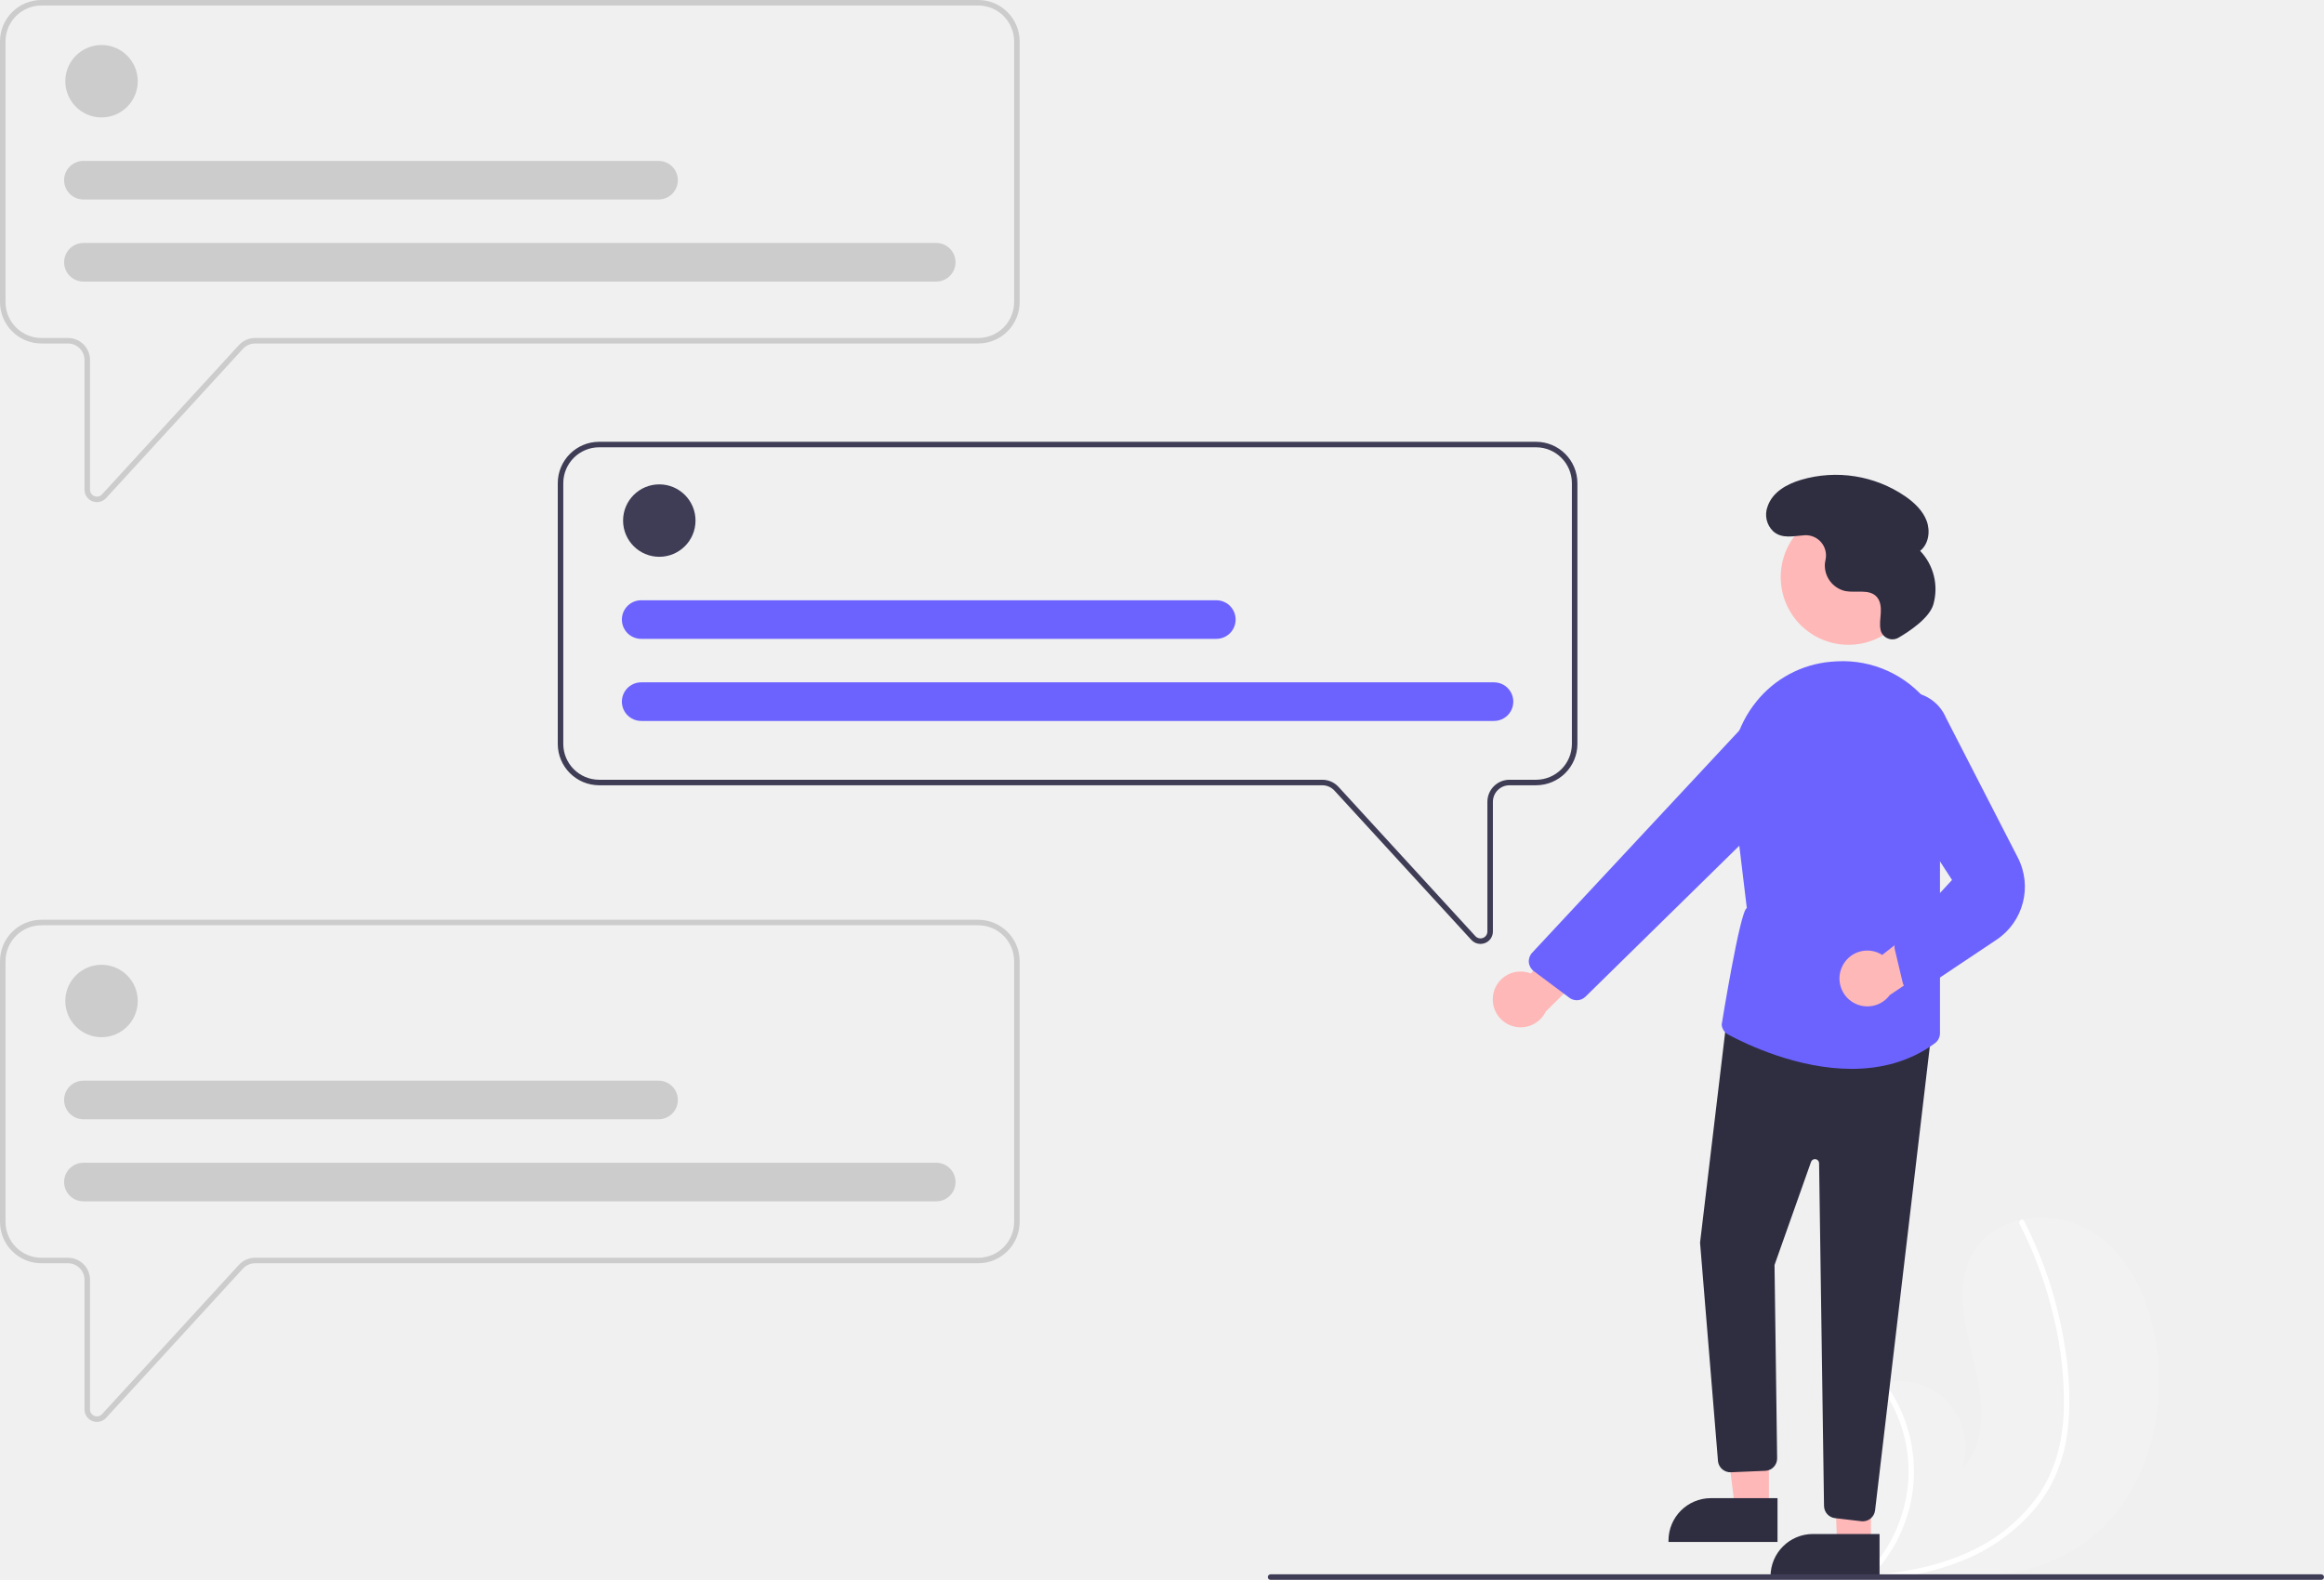
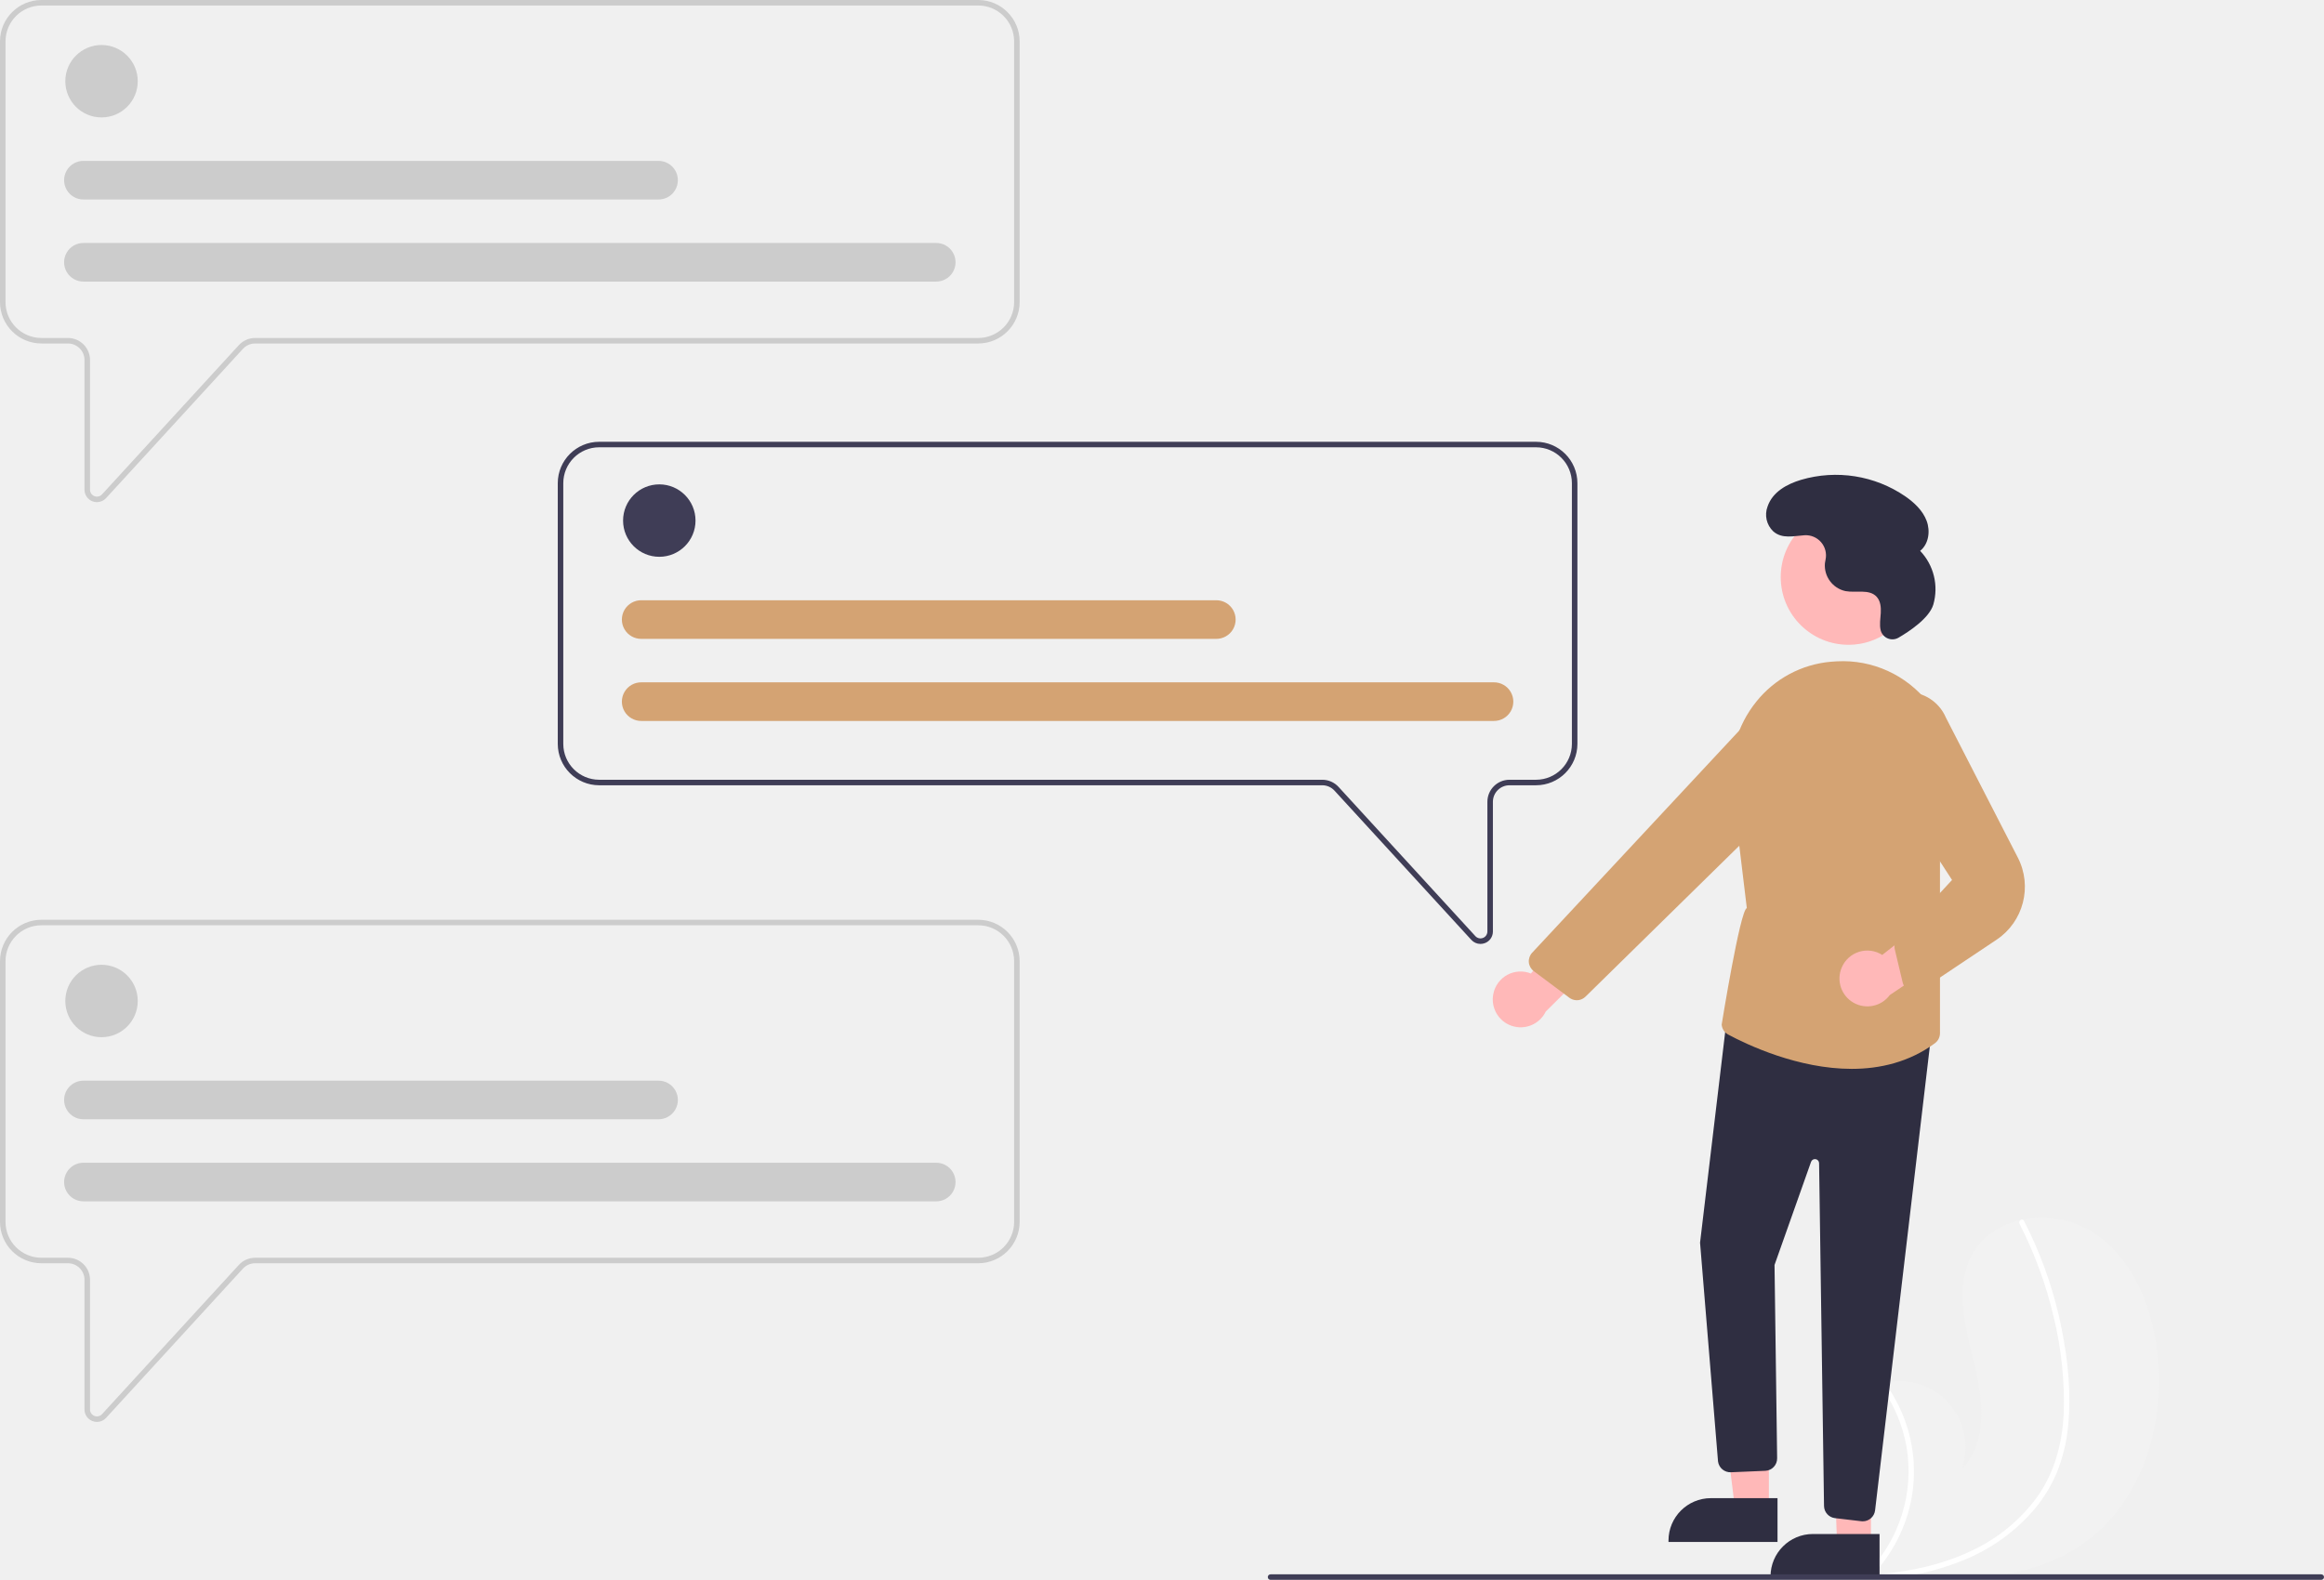
<svg xmlns="http://www.w3.org/2000/svg" data-name="Layer 1" width="842.73" height="573" viewBox="0 0 842.73 573">
  <path d="M934.654,722.905c-18.901,13.616-43.394,14.3-67.07,12.627-3.306-.233-6.589-.507-9.841-.802-.02-.005-.045-.003-.065-.008-.156-.015-.313-.03-.462-.039-.671-.063-1.343-.126-2.008-.189l.157.3.493.93c-.177-.311-.354-.616-.531-.927-.052-.093-.111-.186-.162-.28-6.133-10.673-12.217-21.738-13.768-33.926-1.604-12.65,2.904-26.974,14.037-33.192a22.467,22.467,0,0,1,4.61-1.931c.666-.202,1.341-.366,2.023-.512A24.081,24.081,0,0,1,890.07,696.26c9.439-9.679,7.678-25.381,4.422-38.504-3.262-13.123-7.212-27.725-.576-39.512,3.689-6.561,10.175-10.631,17.454-12.271.223-.048.446-.096.67-.138a35.144,35.144,0,0,1,25.249,4.424c13.919,8.771,21.068,25.401,23.388,41.692C964.416,678.167,956.143,707.423,934.654,722.905Z" transform="translate(-178.635 -163.5)" fill="#f2f2f2" />
  <path d="M928.552,680.882a59.742,59.742,0,0,1-4.123,16.835,51.875,51.875,0,0,1-8.054,13.156,66.465,66.465,0,0,1-25.531,18.409,95.659,95.659,0,0,1-23.26,6.25c-3.306-.233-6.589-.507-9.841-.802-.02-.005-.045-.003-.065-.008-.156-.015-.313-.03-.462-.039-.671-.063-1.343-.126-2.008-.189l.157.3.493.93c-.177-.311-.354-.616-.531-.927-.052-.093-.111-.186-.162-.28a52.878,52.878,0,0,0,14.82-46.256,53.331,53.331,0,0,0-9.94-22.792c.666-.202,1.341-.366,2.023-.512a55.293,55.293,0,0,1,5.044,8.354,54.18,54.18,0,0,1,4.674,33.706,55.393,55.393,0,0,1-14.034,27.629c.631-.044,1.269-.096,1.893-.153,11.818-1.001,23.613-3.542,34.332-8.746A61.833,61.833,0,0,0,917.138,706.74c6.492-8.953,9.353-19.723,9.844-30.669a129.429,129.429,0,0,0-3.674-35.039,147.068,147.068,0,0,0-12.358-33.663,1.057,1.057,0,0,1,.42-1.396.899.899,0,0,1,.67-.138.783.783,0,0,1,.517.443c.676,1.319,1.339,2.638,1.977,3.973a148.738,148.738,0,0,1,11.644,34.924C928.527,656.827,929.781,669.016,928.552,680.882Z" transform="translate(-178.635 -163.5)" fill="#fff" />
  <path d="M213.795,345.626a4.535,4.535,0,0,1-1.645-.311,4.475,4.475,0,0,1-2.87-4.196v-47.033a6.012,6.012,0,0,0-6.005-6.005h-9.631A15.026,15.026,0,0,1,178.635,273.072v-94.562A15.026,15.026,0,0,1,193.644,163.5H533.37a15.026,15.026,0,0,1,15.009,15.009v94.562a15.026,15.026,0,0,1-15.009,15.009H271.15a6.021,6.021,0,0,0-4.427,1.947l-49.622,54.133A4.476,4.476,0,0,1,213.795,345.626ZM193.644,165.5A13.024,13.024,0,0,0,180.635,178.509v94.562a13.024,13.024,0,0,0,13.009,13.009h9.631a8.014,8.014,0,0,1,8.005,8.005v47.033a2.503,2.503,0,0,0,4.347,1.691l49.622-54.133a8.026,8.026,0,0,1,5.901-2.596H533.37a13.024,13.024,0,0,0,13.009-13.009v-94.562A13.024,13.024,0,0,0,533.37,165.5Z" transform="translate(-178.635 -163.5)" fill="#ccc" />
  <circle cx="36.816" cy="29.456" r="13.134" fill="#ccc" />
  <path d="M518.047,265.63H208.967a7.005,7.005,0,1,1,0-14.009H518.047a7.005,7.005,0,1,1,0,14.009Z" transform="translate(-178.635 -163.5)" fill="#ccc" />
  <path d="M417.355,235.86H208.967a7.005,7.005,0,1,1,0-14.009H417.355a7.005,7.005,0,1,1,0,14.009Z" transform="translate(-178.635 -163.5)" fill="#ccc" />
  <path d="M213.795,679.222a4.535,4.535,0,0,1-1.645-.311,4.475,4.475,0,0,1-2.87-4.196v-47.033a6.012,6.012,0,0,0-6.005-6.005h-9.631A15.026,15.026,0,0,1,178.635,606.668v-94.562a15.026,15.026,0,0,1,15.009-15.009H533.37a15.026,15.026,0,0,1,15.009,15.009V606.668a15.026,15.026,0,0,1-15.009,15.009H271.15a6.021,6.021,0,0,0-4.427,1.947l-49.622,54.133A4.476,4.476,0,0,1,213.795,679.222Zm-20.151-180.126A13.024,13.024,0,0,0,180.635,512.105V606.668a13.024,13.024,0,0,0,13.009,13.009h9.631a8.014,8.014,0,0,1,8.005,8.005v47.033a2.503,2.503,0,0,0,4.347,1.691l49.622-54.133a8.026,8.026,0,0,1,5.901-2.596H533.37A13.024,13.024,0,0,0,546.379,606.668v-94.562a13.024,13.024,0,0,0-13.009-13.009Z" transform="translate(-178.635 -163.5)" fill="#ccc" />
  <path d="M715.478,505.857a4.475,4.475,0,0,1-3.307-1.464l-49.622-54.133a6.02,6.02,0,0,0-4.426-1.947H395.903a15.026,15.026,0,0,1-15.009-15.009v-94.562a15.026,15.026,0,0,1,15.009-15.009H735.629a15.026,15.026,0,0,1,15.009,15.009v94.562a15.026,15.026,0,0,1-15.009,15.009h-9.631a6.012,6.012,0,0,0-6.005,6.005v47.033a4.474,4.474,0,0,1-2.87,4.196A4.526,4.526,0,0,1,715.478,505.857Zm-319.575-180.126a13.024,13.024,0,0,0-13.009,13.009v94.562a13.024,13.024,0,0,0,13.009,13.009H658.123a8.024,8.024,0,0,1,5.9,2.596l49.622,54.133a2.503,2.503,0,0,0,4.347-1.691V454.317a8.014,8.014,0,0,1,8.005-8.005h9.631a13.024,13.024,0,0,0,13.009-13.009v-94.562a13.024,13.024,0,0,0-13.009-13.009Z" transform="translate(-178.635 -163.5)" fill="#3f3d56" />
  <circle cx="36.816" cy="363.053" r="13.134" fill="#ccc" />
  <path d="M518.047,599.226H208.967a7.005,7.005,0,1,1,0-14.009H518.047a7.005,7.005,0,1,1,0,14.009Z" transform="translate(-178.635 -163.5)" fill="#ccc" />
  <path d="M417.355,569.456H208.967a7.005,7.005,0,1,1,0-14.009H417.355a7.005,7.005,0,1,1,0,14.009Z" transform="translate(-178.635 -163.5)" fill="#ccc" />
  <circle cx="239.075" cy="188.812" r="13.134" fill="#3f3d56" />
-   <path d="M720.306,424.985H411.226a7.005,7.005,0,1,1,0-14.009H720.306a7.005,7.005,0,1,1,0,14.009Z" transform="translate(-178.635 -163.5)" fill="#6c63ff" />
-   <path d="M619.614,395.215H411.226a7.005,7.005,0,1,1,0-14.009H619.614a7.005,7.005,0,1,1,0,14.009Z" transform="translate(-178.635 -163.5)" fill="#6c63ff" />
+   <path d="M720.306,424.985H411.226a7.005,7.005,0,1,1,0-14.009H720.306a7.005,7.005,0,1,1,0,14.009Z" transform="translate(-178.635 -163.5)" fill="#d4a373" />
+   <path d="M619.614,395.215H411.226a7.005,7.005,0,1,1,0-14.009H619.614a7.005,7.005,0,1,1,0,14.009Z" transform="translate(-178.635 -163.5)" fill="#d4a373" />
  <path d="M720.171,523.859a10.056,10.056,0,0,1,13.594-7.277l23.459-26.956,4.983,17.889-23.041,22.856a10.11,10.11,0,0,1-18.995-6.511Z" transform="translate(-178.635 -163.5)" fill="#ffb8b8" />
  <circle cx="670.29" cy="209.301" r="24.561" fill="#ffb8b8" />
  <polygon points="641.436 547.373 629.177 547.372 623.344 500.084 641.439 500.085 641.436 547.373" fill="#ffb8b8" />
  <path d="M823.198,722.757l-39.531-.001v-.5a15.386,15.386,0,0,1,15.386-15.386h.001l24.144.001Z" transform="translate(-178.635 -163.5)" fill="#2f2e41" />
  <polygon points="678.436 560.373 666.177 560.372 664.479 514.214 678.439 513.085 678.436 560.373" fill="#ffb8b8" />
  <path d="M860.198,735.757l-39.531-.001v-.5a15.386,15.386,0,0,1,15.386-15.386h.001l24.144.001Z" transform="translate(-178.635 -163.5)" fill="#2f2e41" />
  <path d="M853.584,715.243l-9.547-1.124a4.512,4.512,0,0,1-3.974-4.404l-1.789-124.339a1.5,1.5,0,0,0-2.914-.479L822.115,622.297l.947,70.102a4.498,4.498,0,0,1-4.229,4.553l-12.464.529a4.527,4.527,0,0,1-4.744-3.925l-6.51-79.301-.004-.05,9.877-82.819,74.183,5.367L858.579,711.302a4.507,4.507,0,0,1-4.466,3.973A4.4,4.4,0,0,1,853.584,715.243Z" transform="translate(-178.635 -163.5)" fill="#2f2e41" />
-   <path d="M805.306,538.728a4.473,4.473,0,0,1-2.355-3.618s6.671-41.484,9.115-42.263l-5.349-44.363a40.909,40.909,0,0,1,8.781-30.49A39.013,39.013,0,0,1,842.53,403.511q1.121-.101,2.23-.154a39.369,39.369,0,0,1,33.134,15.082,40.12,40.12,0,0,1,7.219,36.406l-3,10.439v72.956a4.555,4.555,0,0,1-1.862,3.653c-9.341,6.855-19.897,9.279-30.156,9.279C830.686,551.173,812.34,542.493,805.306,538.728Z" transform="translate(-178.635 -163.5)" fill="#6c63ff" />
-   <path d="M747.716,525.377,734.814,515.729a4.499,4.499,0,0,1-.597-6.672l76.863-82.474A15.053,15.053,0,0,1,830.601,424.507l0.0 0a14.978,14.978,0,0,1,1.925,22.976L753.563,524.985a4.472,4.472,0,0,1-5.362.709A4.621,4.621,0,0,1,747.716,525.377Z" transform="translate(-178.635 -163.5)" fill="#6c63ff" />
+   <path d="M805.306,538.728a4.473,4.473,0,0,1-2.355-3.618s6.671-41.484,9.115-42.263l-5.349-44.363a40.909,40.909,0,0,1,8.781-30.49A39.013,39.013,0,0,1,842.53,403.511q1.121-.101,2.23-.154a39.369,39.369,0,0,1,33.134,15.082,40.12,40.12,0,0,1,7.219,36.406l-3,10.439v72.956a4.555,4.555,0,0,1-1.862,3.653c-9.341,6.855-19.897,9.279-30.156,9.279C830.686,551.173,812.34,542.493,805.306,538.728Z" transform="translate(-178.635 -163.5)" fill="#d4a373" />
+   <path d="M747.716,525.377,734.814,515.729a4.499,4.499,0,0,1-.597-6.672l76.863-82.474A15.053,15.053,0,0,1,830.601,424.507l0.0 0a14.978,14.978,0,0,1,1.925,22.976L753.563,524.985a4.472,4.472,0,0,1-5.362.709A4.621,4.621,0,0,1,747.716,525.377Z" transform="translate(-178.635 -163.5)" fill="#d4a373" />
  <path d="M846.465,514.457A10.056,10.056,0,0,1,861.18,509.85l28.086-22.094,1.55,18.505L863.907,524.405a10.11,10.11,0,0,1-17.442-9.948Z" transform="translate(-178.635 -163.5)" fill="#ffb8b8" />
-   <path d="M871.604,523.082a4.464,4.464,0,0,1-3.023-3.249l-2.837-11.916a4.437,4.437,0,0,1,1.65-4.612l19.089-20.645-28.079-43.296a15.248,15.248,0,0,1-.462-18.626,15.242,15.242,0,0,1,26.295,2.994l26.104,50.811a23.118,23.118,0,0,1-7.721,29.795L875.944,522.158a4.461,4.461,0,0,1-2.97,1.137A4.549,4.549,0,0,1,871.604,523.082Z" transform="translate(-178.635 -163.5)" fill="#6c63ff" />
+   <path d="M871.604,523.082a4.464,4.464,0,0,1-3.023-3.249l-2.837-11.916a4.437,4.437,0,0,1,1.65-4.612l19.089-20.645-28.079-43.296a15.248,15.248,0,0,1-.462-18.626,15.242,15.242,0,0,1,26.295,2.994l26.104,50.811a23.118,23.118,0,0,1-7.721,29.795L875.944,522.158a4.461,4.461,0,0,1-2.97,1.137A4.549,4.549,0,0,1,871.604,523.082Z" transform="translate(-178.635 -163.5)" fill="#d4a373" />
  <path d="M867.125,394.758a4.398,4.398,0,0,1-6.493-2.565l-.015-.061c-.5-2.044-.105-4.182.024-6.282s-.089-4.405-1.527-5.941c-2.681-2.863-7.414-1.312-11.271-2.019a9.511,9.511,0,0,1-7.453-10.117c.053-.437.136-.874.23-1.311a7.325,7.325,0,0,0-7.651-8.83c-3.893.244-8.091,1.446-11.329-1.421a8.351,8.351,0,0,1-2.053-8.992c1.812-5.321,6.997-8.129,12.135-9.685a44.588,44.588,0,0,1,37.826,5.999c3.263,2.274,6.314,5.136,7.719,8.856s.762,8.427-2.349,10.904a20.123,20.123,0,0,1,4.765,19.521C878.167,387.794,870.829,392.6,867.125,394.758Z" transform="translate(-178.635 -163.5)" fill="#2f2e41" />
  <path d="M1021.365,735.5a1.003,1.003,0,0,1-1,1h-381a1,1,0,0,1,0-2h381A1.003,1.003,0,0,1,1021.365,735.5Z" transform="translate(-178.635 -163.5)" fill="#3f3d56" />
</svg>
